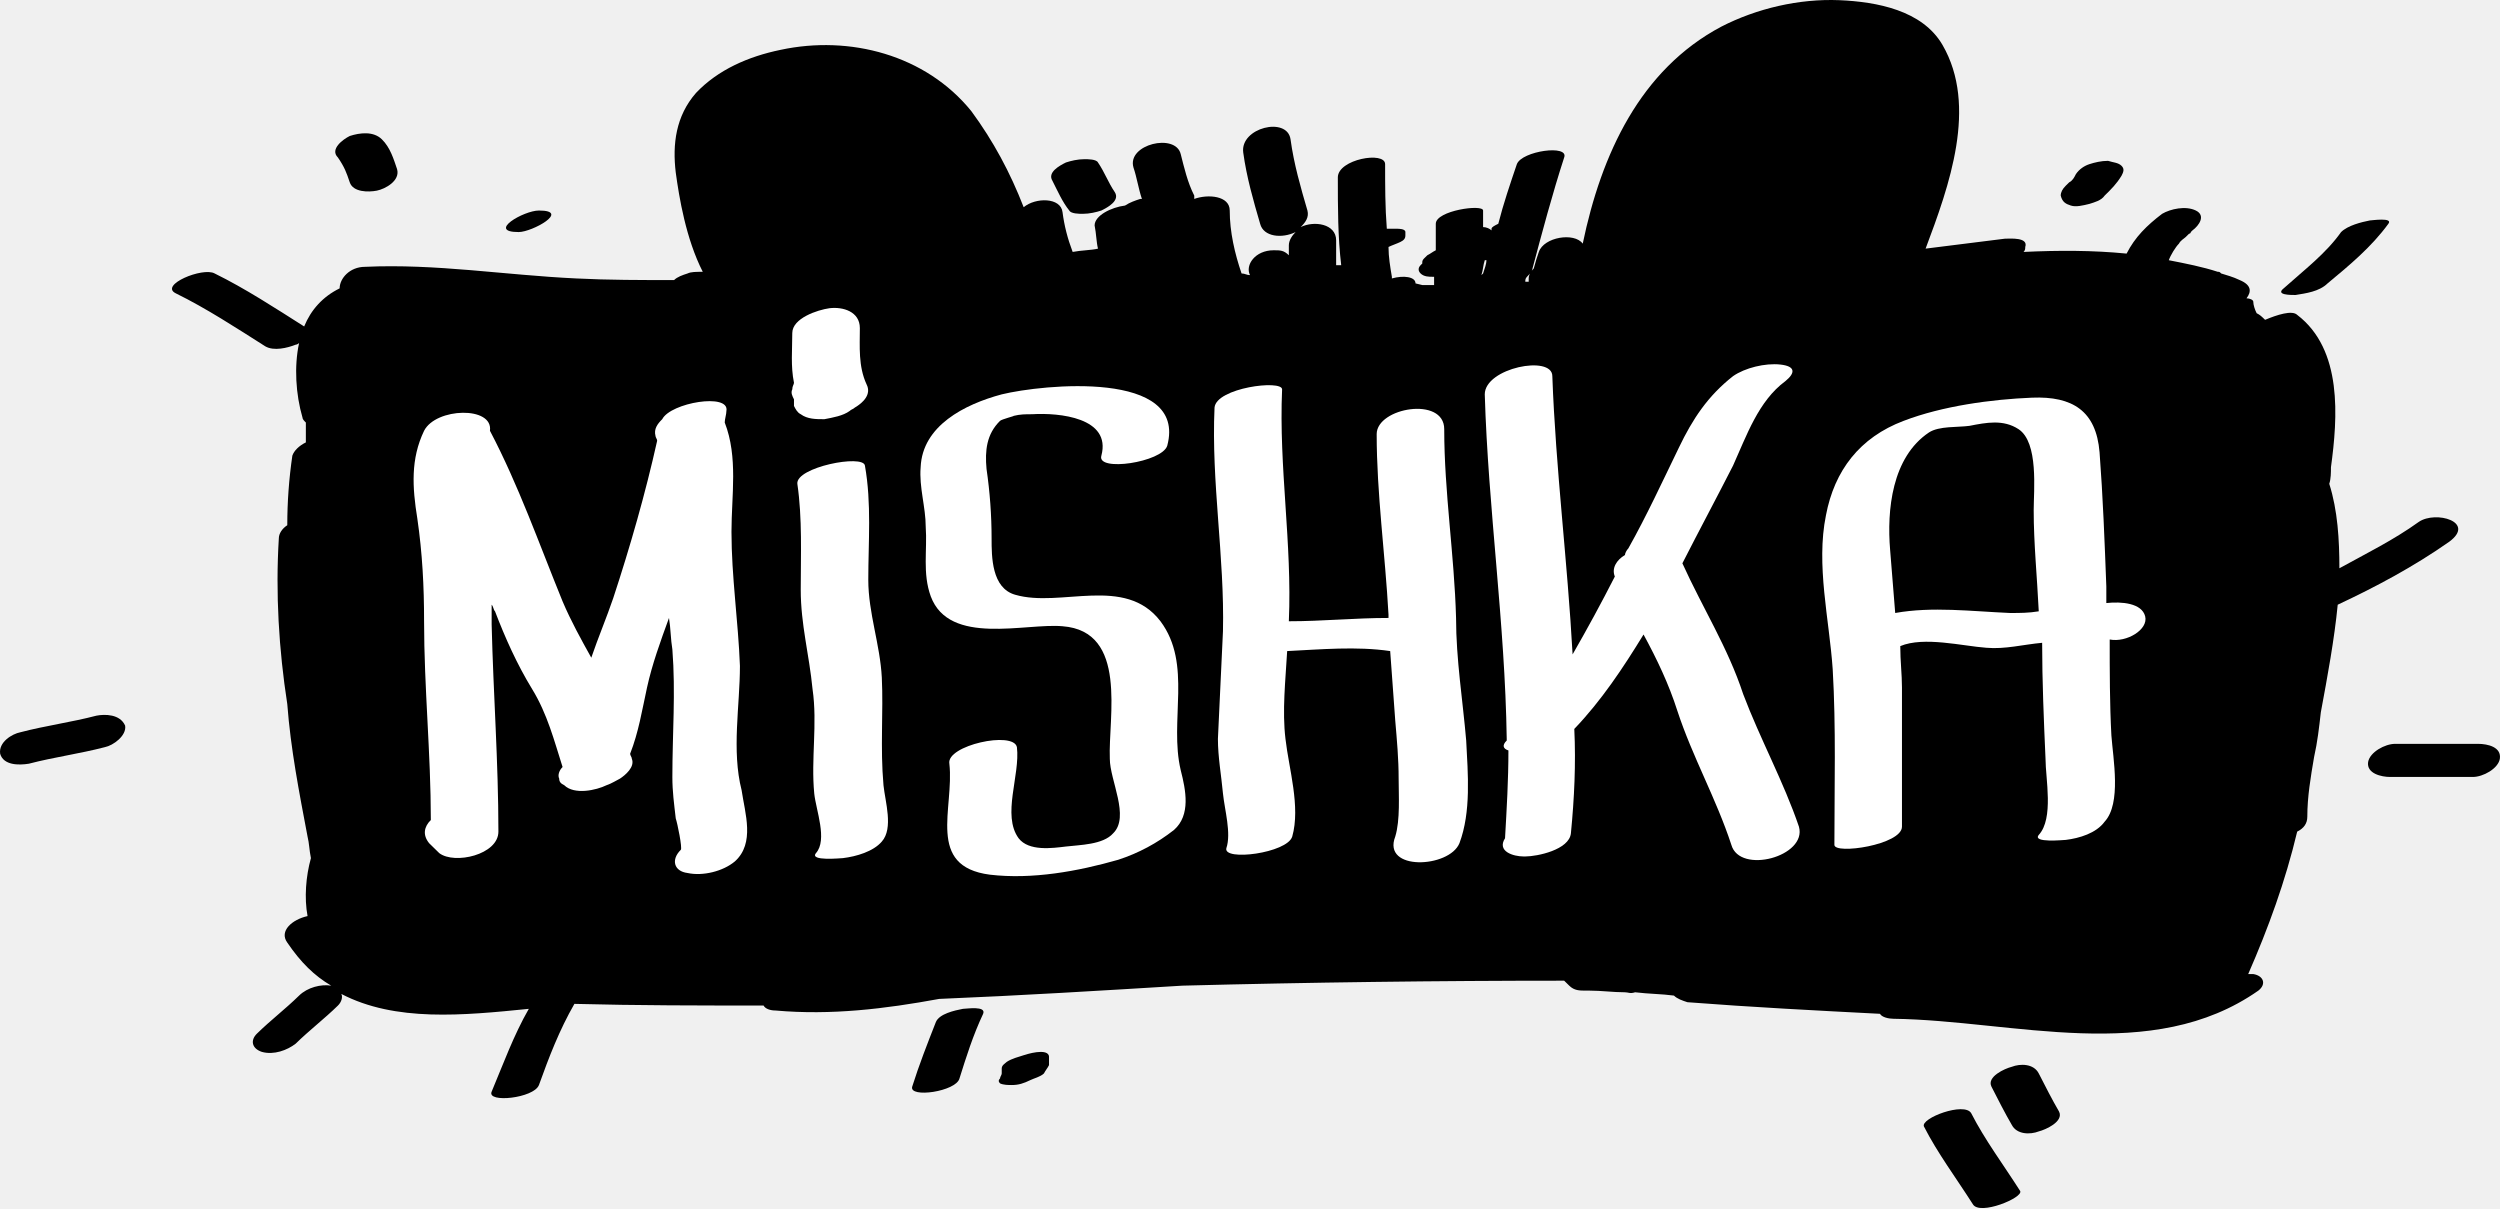
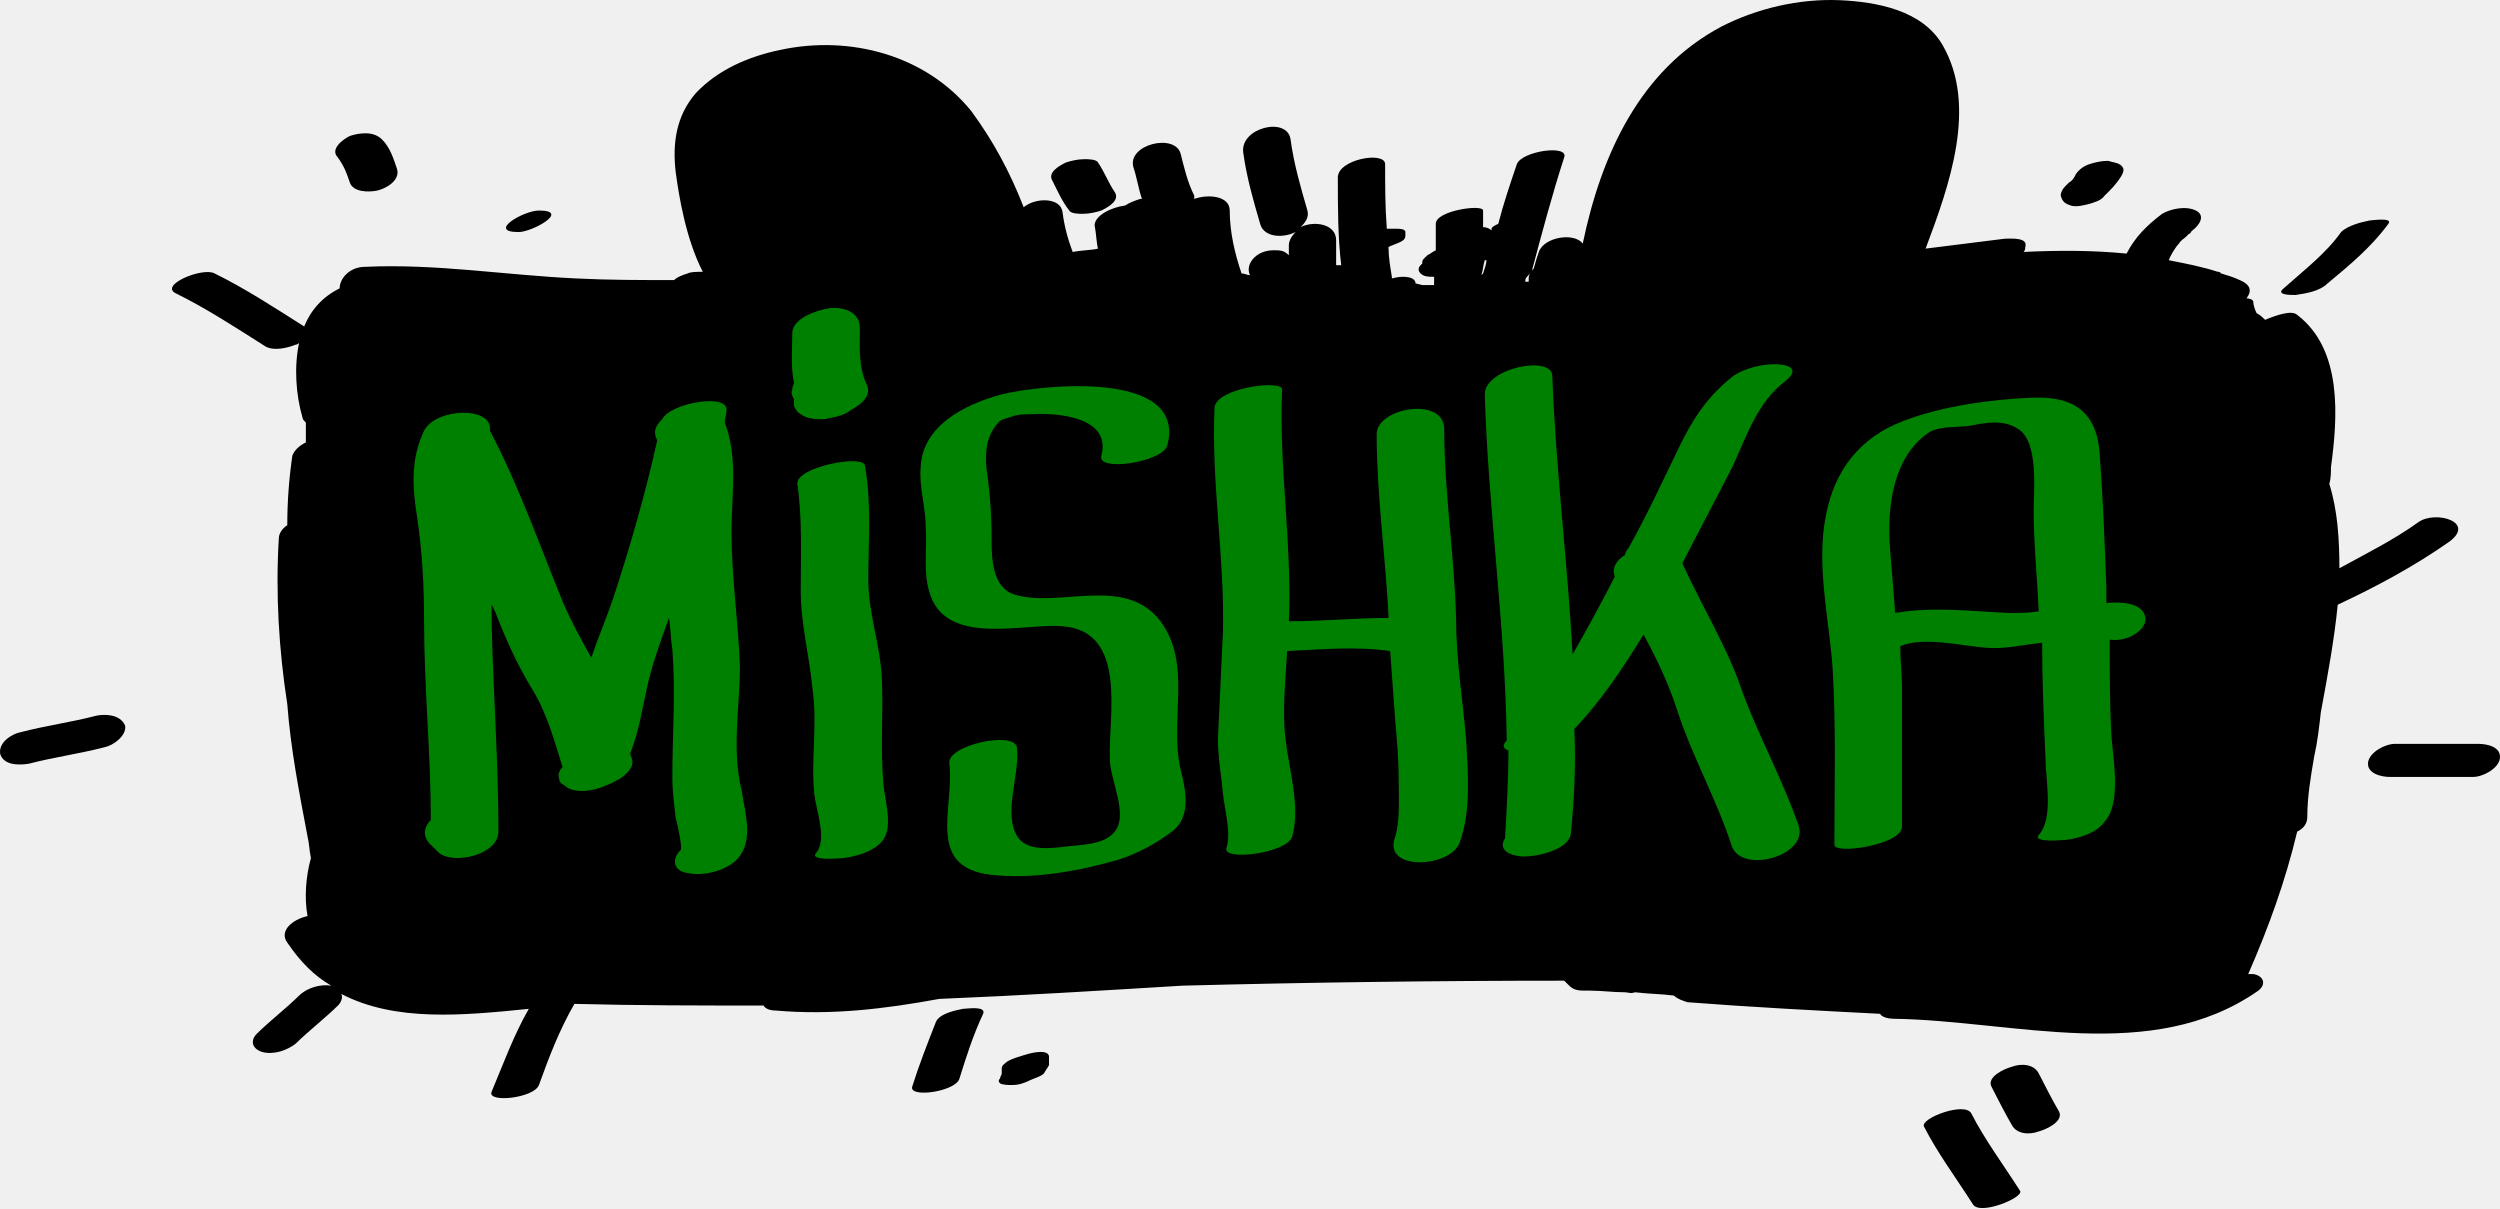
<svg xmlns="http://www.w3.org/2000/svg" width="149" height="72" viewBox="0 0 149 72" fill="none">
  <path d="M144.16 31.105C142.65 32.191 141.039 32.981 139.428 33.869C139.428 32.191 139.328 30.414 138.824 28.835C138.925 28.539 138.925 28.144 138.925 27.848C139.328 24.886 139.63 20.839 136.912 18.766C136.61 18.47 135.704 18.766 134.999 19.062C134.798 18.865 134.697 18.766 134.496 18.667C134.395 18.47 134.295 18.174 134.295 17.977C134.295 17.878 134.093 17.779 133.892 17.779C134.194 17.384 134.194 16.989 133.489 16.693C133.087 16.496 132.684 16.397 132.382 16.298C132.281 16.2 132.281 16.2 132.181 16.2C131.275 15.903 130.268 15.706 129.261 15.509C129.362 15.213 129.664 14.719 129.865 14.521C129.966 14.324 130.167 14.225 130.268 14.127C130.369 14.028 130.369 14.028 130.469 13.929C130.469 13.929 130.57 13.929 130.57 13.831C130.57 13.831 130.57 13.831 130.671 13.732C131.073 13.436 131.476 12.843 130.872 12.547C130.268 12.251 129.362 12.448 128.859 12.745C127.953 13.436 127.248 14.127 126.745 15.114C124.732 14.916 122.718 14.916 120.604 15.015C120.705 14.916 120.705 14.818 120.705 14.719C120.906 14.127 119.799 14.225 119.497 14.225C117.886 14.423 116.376 14.62 114.766 14.818C116.175 11.066 117.886 6.328 115.772 2.676C114.564 0.603 111.847 0.109 109.632 0.011C107.216 -0.088 104.699 0.504 102.585 1.59C97.754 4.157 95.438 9.191 94.331 14.521C93.828 13.831 92.016 14.127 91.714 15.015C91.613 15.311 91.512 15.607 91.412 16.002C91.21 16.2 91.11 16.397 91.11 16.595C91.11 16.693 91.11 16.693 91.11 16.792C91.009 16.792 91.009 16.792 90.908 16.792C90.908 16.693 90.908 16.595 91.009 16.496C91.11 16.397 91.21 16.298 91.311 16.101C91.915 13.831 92.519 11.56 93.224 9.388C93.526 8.599 90.707 8.994 90.405 9.783C90.002 10.968 89.6 12.152 89.298 13.337C89.097 13.436 88.895 13.534 88.895 13.633V13.732C88.794 13.633 88.593 13.534 88.392 13.534C88.392 13.238 88.392 12.942 88.392 12.547C88.392 12.152 85.573 12.547 85.573 13.337C85.573 13.831 85.573 14.324 85.573 14.916C85.372 15.015 85.271 15.114 85.07 15.213C84.969 15.311 84.969 15.311 84.869 15.41C84.768 15.509 84.768 15.607 84.768 15.607V15.706C84.768 15.706 84.768 15.706 84.667 15.805C84.567 15.903 84.466 16.101 84.667 16.298C84.869 16.496 85.171 16.496 85.372 16.496H85.472C85.472 16.693 85.472 16.792 85.472 16.989C85.271 16.989 84.969 16.989 84.768 16.989L84.365 16.891C84.365 16.496 83.661 16.397 82.956 16.595V16.496C82.855 15.903 82.755 15.311 82.755 14.719C82.956 14.62 83.258 14.521 83.459 14.423C83.661 14.324 83.761 14.225 83.761 14.028C83.761 13.929 83.761 13.929 83.761 13.831C83.761 13.633 83.359 13.633 83.258 13.633C83.057 13.633 82.855 13.633 82.654 13.633C82.553 12.35 82.553 11.066 82.553 9.783C82.553 8.994 79.735 9.487 79.735 10.573C79.735 12.35 79.735 14.127 79.936 15.805C79.835 15.805 79.735 15.805 79.634 15.805C79.634 15.311 79.634 14.818 79.634 14.324C79.634 13.337 78.325 13.139 77.52 13.534C77.822 13.238 78.023 12.942 77.923 12.547C77.52 11.165 77.117 9.783 76.916 8.303C76.715 6.921 73.896 7.612 74.097 9.092C74.299 10.573 74.701 11.955 75.104 13.337C75.305 14.127 76.413 14.225 77.218 13.831C77.017 14.028 76.815 14.324 76.815 14.62C76.815 14.818 76.815 15.015 76.815 15.213C76.513 14.916 76.312 14.916 75.909 14.916C74.802 14.916 74.198 15.805 74.5 16.397C74.299 16.397 74.198 16.298 73.997 16.298C73.594 15.114 73.292 13.831 73.292 12.547C73.292 11.659 71.984 11.56 71.178 11.856C71.178 11.758 71.178 11.758 71.178 11.659C70.776 10.869 70.574 9.981 70.373 9.191C70.071 7.908 67.152 8.599 67.554 9.981C67.756 10.573 67.856 11.264 68.058 11.856C68.058 11.856 68.058 11.856 67.957 11.856C67.655 11.955 67.353 12.054 67.051 12.251C66.246 12.35 65.239 12.843 65.239 13.436C65.34 13.929 65.34 14.423 65.44 14.818C65.038 14.916 64.434 14.916 63.93 15.015C63.629 14.225 63.427 13.436 63.327 12.646C63.226 11.758 61.716 11.758 61.011 12.35C60.206 10.277 59.199 8.401 57.891 6.624C55.173 3.268 50.643 2.084 46.516 2.972C44.603 3.367 42.791 4.157 41.482 5.539C40.274 6.921 40.073 8.599 40.274 10.277C40.476 11.758 40.878 14.225 41.885 16.2C41.482 16.2 41.18 16.2 40.979 16.298C40.677 16.397 40.375 16.496 40.174 16.693C38.261 16.693 36.248 16.693 34.335 16.595C30.107 16.397 25.98 15.706 21.752 15.903C20.846 15.903 20.242 16.595 20.242 17.187C19.236 17.68 18.531 18.47 18.128 19.457C16.417 18.371 14.605 17.187 12.793 16.298C12.088 15.903 9.471 16.989 10.478 17.483C12.29 18.371 14.102 19.556 15.813 20.642C16.316 20.938 17.122 20.74 17.625 20.543C17.625 20.543 17.726 20.543 17.826 20.444C17.524 21.826 17.625 23.504 18.028 24.886C18.028 24.985 18.128 25.084 18.229 25.183C18.229 25.479 18.229 25.873 18.229 26.17C18.229 26.268 18.229 26.268 18.229 26.367C17.826 26.564 17.524 26.861 17.424 27.157C17.222 28.539 17.122 29.921 17.122 31.303C16.82 31.5 16.618 31.796 16.618 32.092C16.417 35.35 16.618 38.706 17.122 41.964C17.323 44.629 17.826 47.196 18.33 49.861C18.43 50.256 18.43 50.651 18.531 51.144C18.229 52.23 18.128 53.513 18.33 54.599C17.424 54.797 16.618 55.487 17.122 56.178C17.927 57.363 18.732 58.153 19.739 58.745C19.135 58.646 18.33 58.844 17.826 59.337C17.021 60.127 16.115 60.818 15.31 61.608C14.907 62.002 15.008 62.496 15.612 62.694C16.316 62.891 17.122 62.595 17.625 62.2C18.43 61.41 19.336 60.719 20.142 59.93C20.343 59.732 20.444 59.436 20.343 59.239C23.564 60.917 27.591 60.522 31.517 60.127C30.611 61.706 30.007 63.385 29.302 65.063C29 65.754 31.819 65.457 32.121 64.668C32.725 62.99 33.329 61.41 34.234 59.831C37.959 59.93 41.784 59.93 45.509 59.93C45.61 60.127 45.912 60.226 46.214 60.226C49.535 60.522 52.757 60.127 55.978 59.535C60.81 59.337 65.642 59.041 70.474 58.745C78.023 58.548 85.674 58.449 93.224 58.449C93.324 58.548 93.425 58.646 93.526 58.745C93.828 59.041 94.13 59.041 94.532 59.041C94.633 59.041 94.633 59.041 94.734 59.041C95.438 59.041 96.143 59.14 96.848 59.14C97.049 59.14 97.15 59.239 97.452 59.14C98.257 59.239 99.062 59.239 99.767 59.337C99.968 59.535 100.27 59.633 100.572 59.732C104.397 60.028 108.223 60.226 112.048 60.423C112.149 60.621 112.551 60.719 112.853 60.719C120 60.818 128.255 63.483 134.597 59.041C135.1 58.646 134.899 58.153 134.295 58.054C134.194 58.054 134.093 58.054 133.993 58.054C135.201 55.29 136.207 52.526 136.912 49.565C137.315 49.367 137.516 49.071 137.516 48.676C137.516 47.492 137.717 46.307 137.919 45.123C138.12 44.234 138.221 43.346 138.321 42.457C138.724 40.286 139.126 38.114 139.328 36.041C141.643 34.955 143.858 33.771 145.972 32.29C147.582 31.105 145.166 30.414 144.16 31.105ZM88.392 16.298L88.291 16.397C88.392 16.101 88.392 15.805 88.493 15.509H88.593C88.593 15.706 88.493 16.002 88.392 16.298Z" fill="black" />
  <path d="M63.729 12.547C63.83 12.744 64.333 12.744 64.534 12.744C64.937 12.744 65.34 12.646 65.642 12.547C66.044 12.349 66.749 11.954 66.447 11.461C66.044 10.869 65.843 10.276 65.44 9.684C65.34 9.487 64.836 9.487 64.635 9.487C64.232 9.487 63.83 9.585 63.528 9.684C63.125 9.882 62.42 10.276 62.722 10.77C63.024 11.362 63.326 12.053 63.729 12.547Z" fill="black" />
  <path d="M20.846 10.869C21.047 11.461 21.953 11.461 22.457 11.363C22.96 11.264 23.866 10.77 23.665 10.079C23.463 9.487 23.262 8.796 22.759 8.303C22.255 7.809 21.45 7.908 20.846 8.105C20.443 8.303 19.638 8.895 20.141 9.388C20.544 9.981 20.645 10.277 20.846 10.869Z" fill="black" />
  <path d="M30.912 13.831C31.718 13.831 34.033 12.547 32.12 12.547C31.214 12.547 29 13.831 30.912 13.831Z" fill="black" />
  <path d="M123.423 12.251C123.725 12.35 124.128 12.251 124.53 12.152C124.832 12.054 125.235 11.955 125.436 11.659C125.839 11.264 126.141 10.968 126.443 10.474C126.544 10.277 126.644 10.079 126.443 9.882C126.242 9.685 125.94 9.685 125.638 9.586C125.235 9.586 124.832 9.685 124.53 9.783C124.228 9.882 123.926 10.079 123.725 10.376C123.624 10.573 123.524 10.771 123.322 10.869C123.222 10.968 123.222 10.968 123.121 11.067C122.92 11.264 122.819 11.461 122.819 11.659C122.92 12.054 123.121 12.152 123.423 12.251Z" fill="black" />
  <path d="M136.811 17.582C137.415 17.483 138.22 17.384 138.723 16.891C140.032 15.805 141.341 14.719 142.347 13.337C142.649 12.942 141.341 13.139 141.24 13.139C140.737 13.238 139.931 13.436 139.529 13.831C138.623 15.114 137.314 16.101 136.106 17.187C135.603 17.582 136.509 17.582 136.811 17.582Z" fill="black" />
  <path d="M147.683 44.333C146.072 44.333 144.461 44.333 142.75 44.333C142.146 44.333 141.24 44.827 141.139 45.419C141.039 46.11 141.945 46.307 142.448 46.307C144.059 46.307 145.669 46.307 147.381 46.307C147.985 46.307 148.891 45.814 148.991 45.222C149.092 44.531 148.287 44.333 147.683 44.333Z" fill="black" />
  <path d="M57.387 60.127C56.884 60.225 55.978 60.423 55.777 60.916C55.273 62.2 54.77 63.483 54.367 64.766C54.166 65.457 56.985 65.062 57.186 64.273C57.589 62.989 57.991 61.706 58.595 60.423C58.797 59.929 57.589 60.127 57.387 60.127Z" fill="black" />
  <path d="M62.018 62.694C61.716 62.694 61.313 62.792 61.011 62.891C60.709 62.99 60.307 63.088 60.005 63.286C59.904 63.385 59.703 63.483 59.703 63.681C59.703 63.779 59.703 63.878 59.703 63.977C59.703 64.076 59.602 64.174 59.602 64.273C59.501 64.372 59.501 64.47 59.602 64.569C59.803 64.668 60.105 64.668 60.307 64.668C60.709 64.668 61.011 64.569 61.414 64.372C61.615 64.273 62.018 64.174 62.219 63.977C62.32 63.779 62.421 63.681 62.521 63.483C62.521 63.286 62.521 63.187 62.521 62.99C62.521 62.694 62.119 62.694 62.018 62.694Z" fill="black" />
  <path d="M117.483 66.346C117.081 65.655 114.464 66.642 114.665 67.135C115.47 68.715 116.577 70.195 117.584 71.775C117.987 72.466 120.604 71.38 120.403 70.985C119.396 69.406 118.289 67.925 117.483 66.346Z" fill="black" />
  <path d="M121.51 63.977C121.208 63.384 120.403 63.384 119.899 63.582C119.497 63.681 118.39 64.174 118.692 64.766C119.094 65.556 119.497 66.346 119.899 67.037C120.201 67.629 121.007 67.629 121.51 67.432C121.913 67.333 123.02 66.839 122.718 66.247C122.315 65.556 121.913 64.766 121.51 63.977Z" fill="black" />
  <path d="M5.746 42.654C4.237 43.049 2.727 43.247 1.217 43.642C0.713 43.74 -0.092 44.234 0.009 44.925C0.21 45.616 1.116 45.616 1.72 45.517C3.23 45.122 4.74 44.925 6.25 44.53C6.753 44.431 7.558 43.839 7.458 43.247C7.156 42.556 6.25 42.556 5.746 42.654Z" fill="black" />
-   <path d="M44.1 39.692C43.999 37.027 43.596 34.362 43.596 31.696C43.596 29.525 43.999 27.254 43.194 25.181C43.194 24.984 43.294 24.688 43.294 24.49C43.496 23.404 39.972 23.997 39.469 24.984C39.167 25.28 38.966 25.576 39.066 25.971C39.066 26.07 39.167 26.169 39.167 26.267C38.462 29.426 37.556 32.585 36.55 35.645C36.147 36.83 35.644 38.014 35.241 39.199C34.637 38.113 34.033 37.027 33.53 35.842C32.121 32.387 30.913 28.933 29.201 25.675C29.403 24.194 25.98 24.293 25.275 25.675C24.47 27.353 24.571 29.031 24.873 30.907C25.175 32.98 25.275 34.954 25.275 37.027C25.275 40.975 25.678 44.924 25.678 48.873C25.275 49.267 25.175 49.761 25.577 50.255C25.779 50.452 25.98 50.649 26.181 50.847C27.087 51.538 29.705 50.946 29.705 49.563C29.705 45.418 29.403 41.37 29.302 37.224C29.302 36.83 29.302 36.435 29.302 36.04C29.403 36.139 29.403 36.336 29.503 36.435C30.107 38.014 30.812 39.593 31.718 41.074C32.624 42.555 33.026 44.134 33.53 45.714C33.328 45.911 33.228 46.207 33.328 46.405C33.328 46.602 33.429 46.701 33.63 46.8C34.234 47.392 35.543 47.096 36.147 46.8C36.449 46.701 36.751 46.503 36.952 46.405C37.254 46.207 37.858 45.714 37.657 45.22C37.657 45.121 37.556 45.023 37.556 44.924C38.06 43.641 38.261 42.358 38.563 40.975C38.865 39.593 39.368 38.212 39.872 36.83C39.972 37.422 39.972 38.113 40.073 38.705C40.274 41.272 40.073 43.739 40.073 46.306C40.073 47.194 40.174 47.885 40.274 48.774C40.375 49.07 40.677 50.551 40.576 50.649C39.972 51.242 40.174 51.933 40.979 52.031C41.885 52.229 43.093 51.933 43.798 51.34C45.006 50.255 44.402 48.478 44.2 47.096C43.596 44.727 44.1 42.061 44.1 39.692Z" fill="white" />
-   <path d="M52.556 40.384C52.455 38.41 51.75 36.534 51.75 34.56C51.75 32.289 51.952 30.019 51.549 27.749C51.448 27.058 47.422 27.847 47.522 28.834C47.824 30.907 47.724 33.079 47.724 35.152C47.724 37.225 48.227 39.002 48.428 41.075C48.73 43.148 48.328 45.221 48.529 47.294C48.63 48.281 49.334 50.058 48.63 50.848C48.227 51.341 50.14 51.144 50.24 51.144C51.046 51.045 52.052 50.749 52.556 50.157C53.26 49.367 52.757 47.788 52.656 46.8C52.455 44.53 52.656 42.457 52.556 40.384Z" fill="white" />
-   <path d="M69.165 37.028C67.051 34.264 63.226 36.238 60.508 35.448C59.099 35.053 59.099 33.178 59.099 32.092C59.099 30.71 58.998 29.328 58.797 27.946C58.696 26.86 58.797 25.873 59.602 25.083C59.703 24.985 60.508 24.787 60.407 24.787C60.81 24.688 61.112 24.688 61.514 24.688C63.125 24.59 66.246 24.886 65.642 27.156C65.34 28.143 69.266 27.551 69.568 26.564C70.776 22.023 62.118 22.912 59.703 23.504C57.488 24.096 54.971 25.379 54.871 27.847C54.77 29.032 55.173 30.216 55.173 31.401C55.273 32.783 54.971 34.165 55.475 35.547C56.582 38.508 61.112 37.126 63.326 37.324C67.252 37.62 66.044 42.753 66.145 45.221C66.145 46.504 67.353 48.676 66.346 49.663C65.742 50.354 64.333 50.354 63.528 50.453C62.722 50.551 61.313 50.749 60.709 49.959C59.703 48.577 60.81 46.208 60.608 44.53C60.407 43.543 56.381 44.431 56.582 45.517C56.884 48.182 55.173 51.637 58.998 52.131C61.514 52.427 64.232 51.933 66.648 51.242C67.856 50.847 68.964 50.255 69.97 49.465C70.977 48.577 70.675 47.096 70.373 45.912C69.668 42.95 71.078 39.594 69.165 37.028Z" fill="white" />
-   <path d="M86.781 36.83C86.68 33.079 86.076 29.328 86.076 25.577C86.076 23.602 82.05 24.293 82.05 25.873C82.05 29.427 82.553 32.98 82.755 36.633C82.755 36.731 82.755 36.731 82.755 36.83C80.741 36.83 78.829 37.027 76.815 37.027C77.017 32.388 76.211 27.847 76.413 23.208C76.413 22.615 72.487 23.109 72.386 24.293C72.185 28.735 72.99 33.178 72.889 37.62C72.789 39.791 72.688 41.864 72.588 44.036C72.588 45.122 72.789 46.208 72.889 47.294C72.99 48.281 73.393 49.663 73.091 50.551C72.889 51.341 76.715 50.847 77.017 49.86C77.52 48.083 76.815 45.813 76.614 44.036C76.413 42.358 76.614 40.581 76.715 38.804C78.728 38.706 80.842 38.508 82.855 38.804C82.956 40.186 83.057 41.568 83.157 42.95C83.258 44.135 83.359 45.221 83.359 46.405C83.359 47.392 83.459 48.873 83.157 49.86C82.352 51.933 86.379 51.736 86.983 50.255C87.687 48.38 87.486 46.109 87.385 44.135C87.184 41.766 86.781 39.298 86.781 36.83Z" fill="white" />
-   <path d="M103.894 41.371C102.988 38.607 101.478 36.238 100.27 33.573C101.277 31.599 102.283 29.723 103.29 27.749C104.095 25.972 104.8 23.899 106.411 22.714C107.015 22.221 107.015 21.826 106.109 21.727C105.203 21.628 103.995 21.925 103.29 22.418C101.78 23.603 100.874 24.985 100.069 26.663C99.062 28.736 98.156 30.71 97.049 32.684C96.948 32.783 96.847 32.98 96.847 33.079C96.344 33.375 96.042 33.869 96.244 34.362C95.438 35.942 94.633 37.423 93.727 39.002C93.425 33.474 92.72 27.946 92.519 22.418C92.519 21.135 88.492 21.925 88.492 23.504C88.694 30.315 89.7 37.126 89.801 44.036C89.801 44.036 89.801 44.036 89.801 44.135C89.499 44.431 89.6 44.629 89.902 44.727C89.902 46.504 89.801 48.182 89.7 49.959C89.197 50.749 90.204 51.045 90.808 51.045H90.908C91.613 51.045 93.526 50.65 93.626 49.663C93.828 47.59 93.928 45.517 93.828 43.444C95.438 41.766 96.747 39.792 97.955 37.817C98.76 39.298 99.465 40.779 99.968 42.358C100.874 45.122 102.283 47.59 103.189 50.354C103.693 52.131 107.719 51.045 107.216 49.268C106.31 46.603 104.901 44.036 103.894 41.371Z" fill="white" />
-   <path d="M127.852 36.732C127.651 35.942 126.443 35.843 125.537 35.942C125.537 35.646 125.537 35.251 125.537 34.955C125.436 32.289 125.336 29.624 125.134 26.959C124.933 24.491 123.524 23.603 121.108 23.701C118.692 23.8 115.773 24.195 113.457 25.083C110.84 26.07 109.33 28.045 108.827 30.71C108.223 33.672 109.028 36.929 109.229 39.89C109.431 43.345 109.33 46.899 109.33 50.354C109.33 50.946 113.357 50.354 113.357 49.268C113.357 46.504 113.357 43.74 113.357 40.976C113.357 40.187 113.256 39.397 113.256 38.508C114.665 37.916 116.981 38.508 118.39 38.607C119.497 38.706 120.605 38.41 121.712 38.311C121.712 40.581 121.812 42.95 121.913 45.221C121.913 46.406 122.416 48.775 121.51 49.762C121.108 50.255 123.02 50.058 123.121 50.058C123.926 49.959 124.933 49.663 125.436 48.972C126.443 47.886 125.94 45.221 125.839 43.839C125.738 41.963 125.738 39.989 125.738 38.114C126.745 38.311 128.054 37.521 127.852 36.732ZM112.954 36.534C112.853 35.251 112.753 34.066 112.652 32.783C112.451 30.414 112.753 27.255 114.967 25.774C115.571 25.38 116.679 25.478 117.383 25.38C118.39 25.182 119.397 24.985 120.303 25.577C121.51 26.367 121.208 29.229 121.208 30.414C121.208 32.388 121.41 34.362 121.51 36.435C120.906 36.534 120.403 36.534 119.799 36.534C117.484 36.435 115.169 36.139 112.954 36.534Z" fill="white" />
-   <path d="M49.133 24.984C49.636 24.886 50.24 24.787 50.643 24.491C50.743 24.392 50.844 24.392 50.945 24.293C51.448 23.997 51.951 23.504 51.649 22.911C51.146 21.826 51.247 20.641 51.247 19.555C51.247 18.568 50.24 18.272 49.435 18.37C48.73 18.469 47.22 18.963 47.22 19.851C47.22 20.838 47.12 21.826 47.321 22.813C47.321 22.911 47.22 23.01 47.22 23.207C47.12 23.405 47.22 23.602 47.321 23.8V23.898C47.321 23.997 47.321 24.096 47.321 24.195C47.422 24.392 47.522 24.59 47.724 24.688C48.126 24.984 48.63 24.984 49.133 24.984Z" fill="white" />
+   <g>
+     <path d="M44.1 39.692C43.999 37.027 43.596 34.362 43.596 31.696C43.596 29.525 43.999 27.254 43.194 25.181C43.194 24.984 43.294 24.688 43.294 24.49C43.496 23.404 39.972 23.997 39.469 24.984C39.167 25.28 38.966 25.576 39.066 25.971C39.066 26.07 39.167 26.169 39.167 26.267C38.462 29.426 37.556 32.585 36.55 35.645C36.147 36.83 35.644 38.014 35.241 39.199C34.637 38.113 34.033 37.027 33.53 35.842C32.121 32.387 30.913 28.933 29.201 25.675C29.403 24.194 25.98 24.293 25.275 25.675C24.47 27.353 24.571 29.031 24.873 30.907C25.175 32.98 25.275 34.954 25.275 37.027C25.275 40.975 25.678 44.924 25.678 48.873C25.275 49.267 25.175 49.761 25.577 50.255C25.779 50.452 25.98 50.649 26.181 50.847C27.087 51.538 29.705 50.946 29.705 49.563C29.705 45.418 29.403 41.37 29.302 37.224C29.302 36.83 29.302 36.435 29.302 36.04C29.403 36.139 29.403 36.336 29.503 36.435C30.107 38.014 30.812 39.593 31.718 41.074C32.624 42.555 33.026 44.134 33.53 45.714C33.328 45.911 33.228 46.207 33.328 46.405C33.328 46.602 33.429 46.701 33.63 46.8C34.234 47.392 35.543 47.096 36.147 46.8C36.449 46.701 36.751 46.503 36.952 46.405C37.254 46.207 37.858 45.714 37.657 45.22C37.657 45.121 37.556 45.023 37.556 44.924C38.06 43.641 38.261 42.358 38.563 40.975C38.865 39.593 39.368 38.212 39.872 36.83C39.972 37.422 39.972 38.113 40.073 38.705C40.274 41.272 40.073 43.739 40.073 46.306C40.073 47.194 40.174 47.885 40.274 48.774C40.375 49.07 40.677 50.551 40.576 50.649C39.972 51.242 40.174 51.933 40.979 52.031C41.885 52.229 43.093 51.933 43.798 51.34C45.006 50.255 44.402 48.478 44.2 47.096C43.596 44.727 44.1 42.061 44.1 39.692Z" fill="green" />
+     <path d="M52.556 40.384C52.455 38.41 51.75 36.534 51.75 34.56C51.75 32.289 51.952 30.019 51.549 27.749C51.448 27.058 47.422 27.847 47.522 28.834C47.824 30.907 47.724 33.079 47.724 35.152C47.724 37.225 48.227 39.002 48.428 41.075C48.73 43.148 48.328 45.221 48.529 47.294C48.63 48.281 49.334 50.058 48.63 50.848C48.227 51.341 50.14 51.144 50.24 51.144C51.046 51.045 52.052 50.749 52.556 50.157C53.26 49.367 52.757 47.788 52.656 46.8C52.455 44.53 52.656 42.457 52.556 40.384Z" fill="green" />
+     <path d="M69.165 37.028C67.051 34.264 63.226 36.238 60.508 35.448C59.099 35.053 59.099 33.178 59.099 32.092C59.099 30.71 58.998 29.328 58.797 27.946C58.696 26.86 58.797 25.873 59.602 25.083C59.703 24.985 60.508 24.787 60.407 24.787C60.81 24.688 61.112 24.688 61.514 24.688C63.125 24.59 66.246 24.886 65.642 27.156C65.34 28.143 69.266 27.551 69.568 26.564C70.776 22.023 62.118 22.912 59.703 23.504C57.488 24.096 54.971 25.379 54.871 27.847C54.77 29.032 55.173 30.216 55.173 31.401C55.273 32.783 54.971 34.165 55.475 35.547C56.582 38.508 61.112 37.126 63.326 37.324C67.252 37.62 66.044 42.753 66.145 45.221C66.145 46.504 67.353 48.676 66.346 49.663C65.742 50.354 64.333 50.354 63.528 50.453C62.722 50.551 61.313 50.749 60.709 49.959C59.703 48.577 60.81 46.208 60.608 44.53C60.407 43.543 56.381 44.431 56.582 45.517C56.884 48.182 55.173 51.637 58.998 52.131C61.514 52.427 64.232 51.933 66.648 51.242C67.856 50.847 68.964 50.255 69.97 49.465C70.977 48.577 70.675 47.096 70.373 45.912C69.668 42.95 71.078 39.594 69.165 37.028Z" fill="green" />
+     <path d="M86.781 36.83C86.68 33.079 86.076 29.328 86.076 25.577C86.076 23.602 82.05 24.293 82.05 25.873C82.05 29.427 82.553 32.98 82.755 36.633C82.755 36.731 82.755 36.731 82.755 36.83C80.741 36.83 78.829 37.027 76.815 37.027C77.017 32.388 76.211 27.847 76.413 23.208C76.413 22.615 72.487 23.109 72.386 24.293C72.185 28.735 72.99 33.178 72.889 37.62C72.789 39.791 72.688 41.864 72.588 44.036C72.588 45.122 72.789 46.208 72.889 47.294C72.99 48.281 73.393 49.663 73.091 50.551C72.889 51.341 76.715 50.847 77.017 49.86C77.52 48.083 76.815 45.813 76.614 44.036C76.413 42.358 76.614 40.581 76.715 38.804C78.728 38.706 80.842 38.508 82.855 38.804C82.956 40.186 83.057 41.568 83.157 42.95C83.258 44.135 83.359 45.221 83.359 46.405C83.359 47.392 83.459 48.873 83.157 49.86C82.352 51.933 86.379 51.736 86.983 50.255C87.687 48.38 87.486 46.109 87.385 44.135C87.184 41.766 86.781 39.298 86.781 36.83Z" fill="green" />
+     <path d="M103.894 41.371C102.988 38.607 101.478 36.238 100.27 33.573C101.277 31.599 102.283 29.723 103.29 27.749C104.095 25.972 104.8 23.899 106.411 22.714C107.015 22.221 107.015 21.826 106.109 21.727C105.203 21.628 103.995 21.925 103.29 22.418C101.78 23.603 100.874 24.985 100.069 26.663C99.062 28.736 98.156 30.71 97.049 32.684C96.948 32.783 96.847 32.98 96.847 33.079C96.344 33.375 96.042 33.869 96.244 34.362C95.438 35.942 94.633 37.423 93.727 39.002C93.425 33.474 92.72 27.946 92.519 22.418C92.519 21.135 88.492 21.925 88.492 23.504C88.694 30.315 89.7 37.126 89.801 44.036C89.801 44.036 89.801 44.036 89.801 44.135C89.499 44.431 89.6 44.629 89.902 44.727C89.902 46.504 89.801 48.182 89.7 49.959C89.197 50.749 90.204 51.045 90.808 51.045H90.908C91.613 51.045 93.526 50.65 93.626 49.663C93.828 47.59 93.928 45.517 93.828 43.444C95.438 41.766 96.747 39.792 97.955 37.817C98.76 39.298 99.465 40.779 99.968 42.358C100.874 45.122 102.283 47.59 103.189 50.354C103.693 52.131 107.719 51.045 107.216 49.268C106.31 46.603 104.901 44.036 103.894 41.371Z" fill="green" />
+     <path d="M127.852 36.732C127.651 35.942 126.443 35.843 125.537 35.942C125.537 35.646 125.537 35.251 125.537 34.955C125.436 32.289 125.336 29.624 125.134 26.959C124.933 24.491 123.524 23.603 121.108 23.701C118.692 23.8 115.773 24.195 113.457 25.083C110.84 26.07 109.33 28.045 108.827 30.71C108.223 33.672 109.028 36.929 109.229 39.89C109.431 43.345 109.33 46.899 109.33 50.354C109.33 50.946 113.357 50.354 113.357 49.268C113.357 46.504 113.357 43.74 113.357 40.976C113.357 40.187 113.256 39.397 113.256 38.508C114.665 37.916 116.981 38.508 118.39 38.607C119.497 38.706 120.605 38.41 121.712 38.311C121.712 40.581 121.812 42.95 121.913 45.221C121.913 46.406 122.416 48.775 121.51 49.762C121.108 50.255 123.02 50.058 123.121 50.058C123.926 49.959 124.933 49.663 125.436 48.972C126.443 47.886 125.94 45.221 125.839 43.839C125.738 41.963 125.738 39.989 125.738 38.114C126.745 38.311 128.054 37.521 127.852 36.732ZM112.954 36.534C112.853 35.251 112.753 34.066 112.652 32.783C112.451 30.414 112.753 27.255 114.967 25.774C115.571 25.38 116.679 25.478 117.383 25.38C118.39 25.182 119.397 24.985 120.303 25.577C121.51 26.367 121.208 29.229 121.208 30.414C121.208 32.388 121.41 34.362 121.51 36.435C120.906 36.534 120.403 36.534 119.799 36.534C117.484 36.435 115.169 36.139 112.954 36.534Z" fill="green" />
+     <path d="M49.133 24.984C49.636 24.886 50.24 24.787 50.643 24.491C50.743 24.392 50.844 24.392 50.945 24.293C51.448 23.997 51.951 23.504 51.649 22.911C51.146 21.826 51.247 20.641 51.247 19.555C51.247 18.568 50.24 18.272 49.435 18.37C48.73 18.469 47.22 18.963 47.22 19.851C47.22 20.838 47.12 21.826 47.321 22.813C47.321 22.911 47.22 23.01 47.22 23.207C47.12 23.405 47.22 23.602 47.321 23.8V23.898C47.321 23.997 47.321 24.096 47.321 24.195C47.422 24.392 47.522 24.59 47.724 24.688C48.126 24.984 48.63 24.984 49.133 24.984Z" fill="green" />
+   </g>
</svg>
